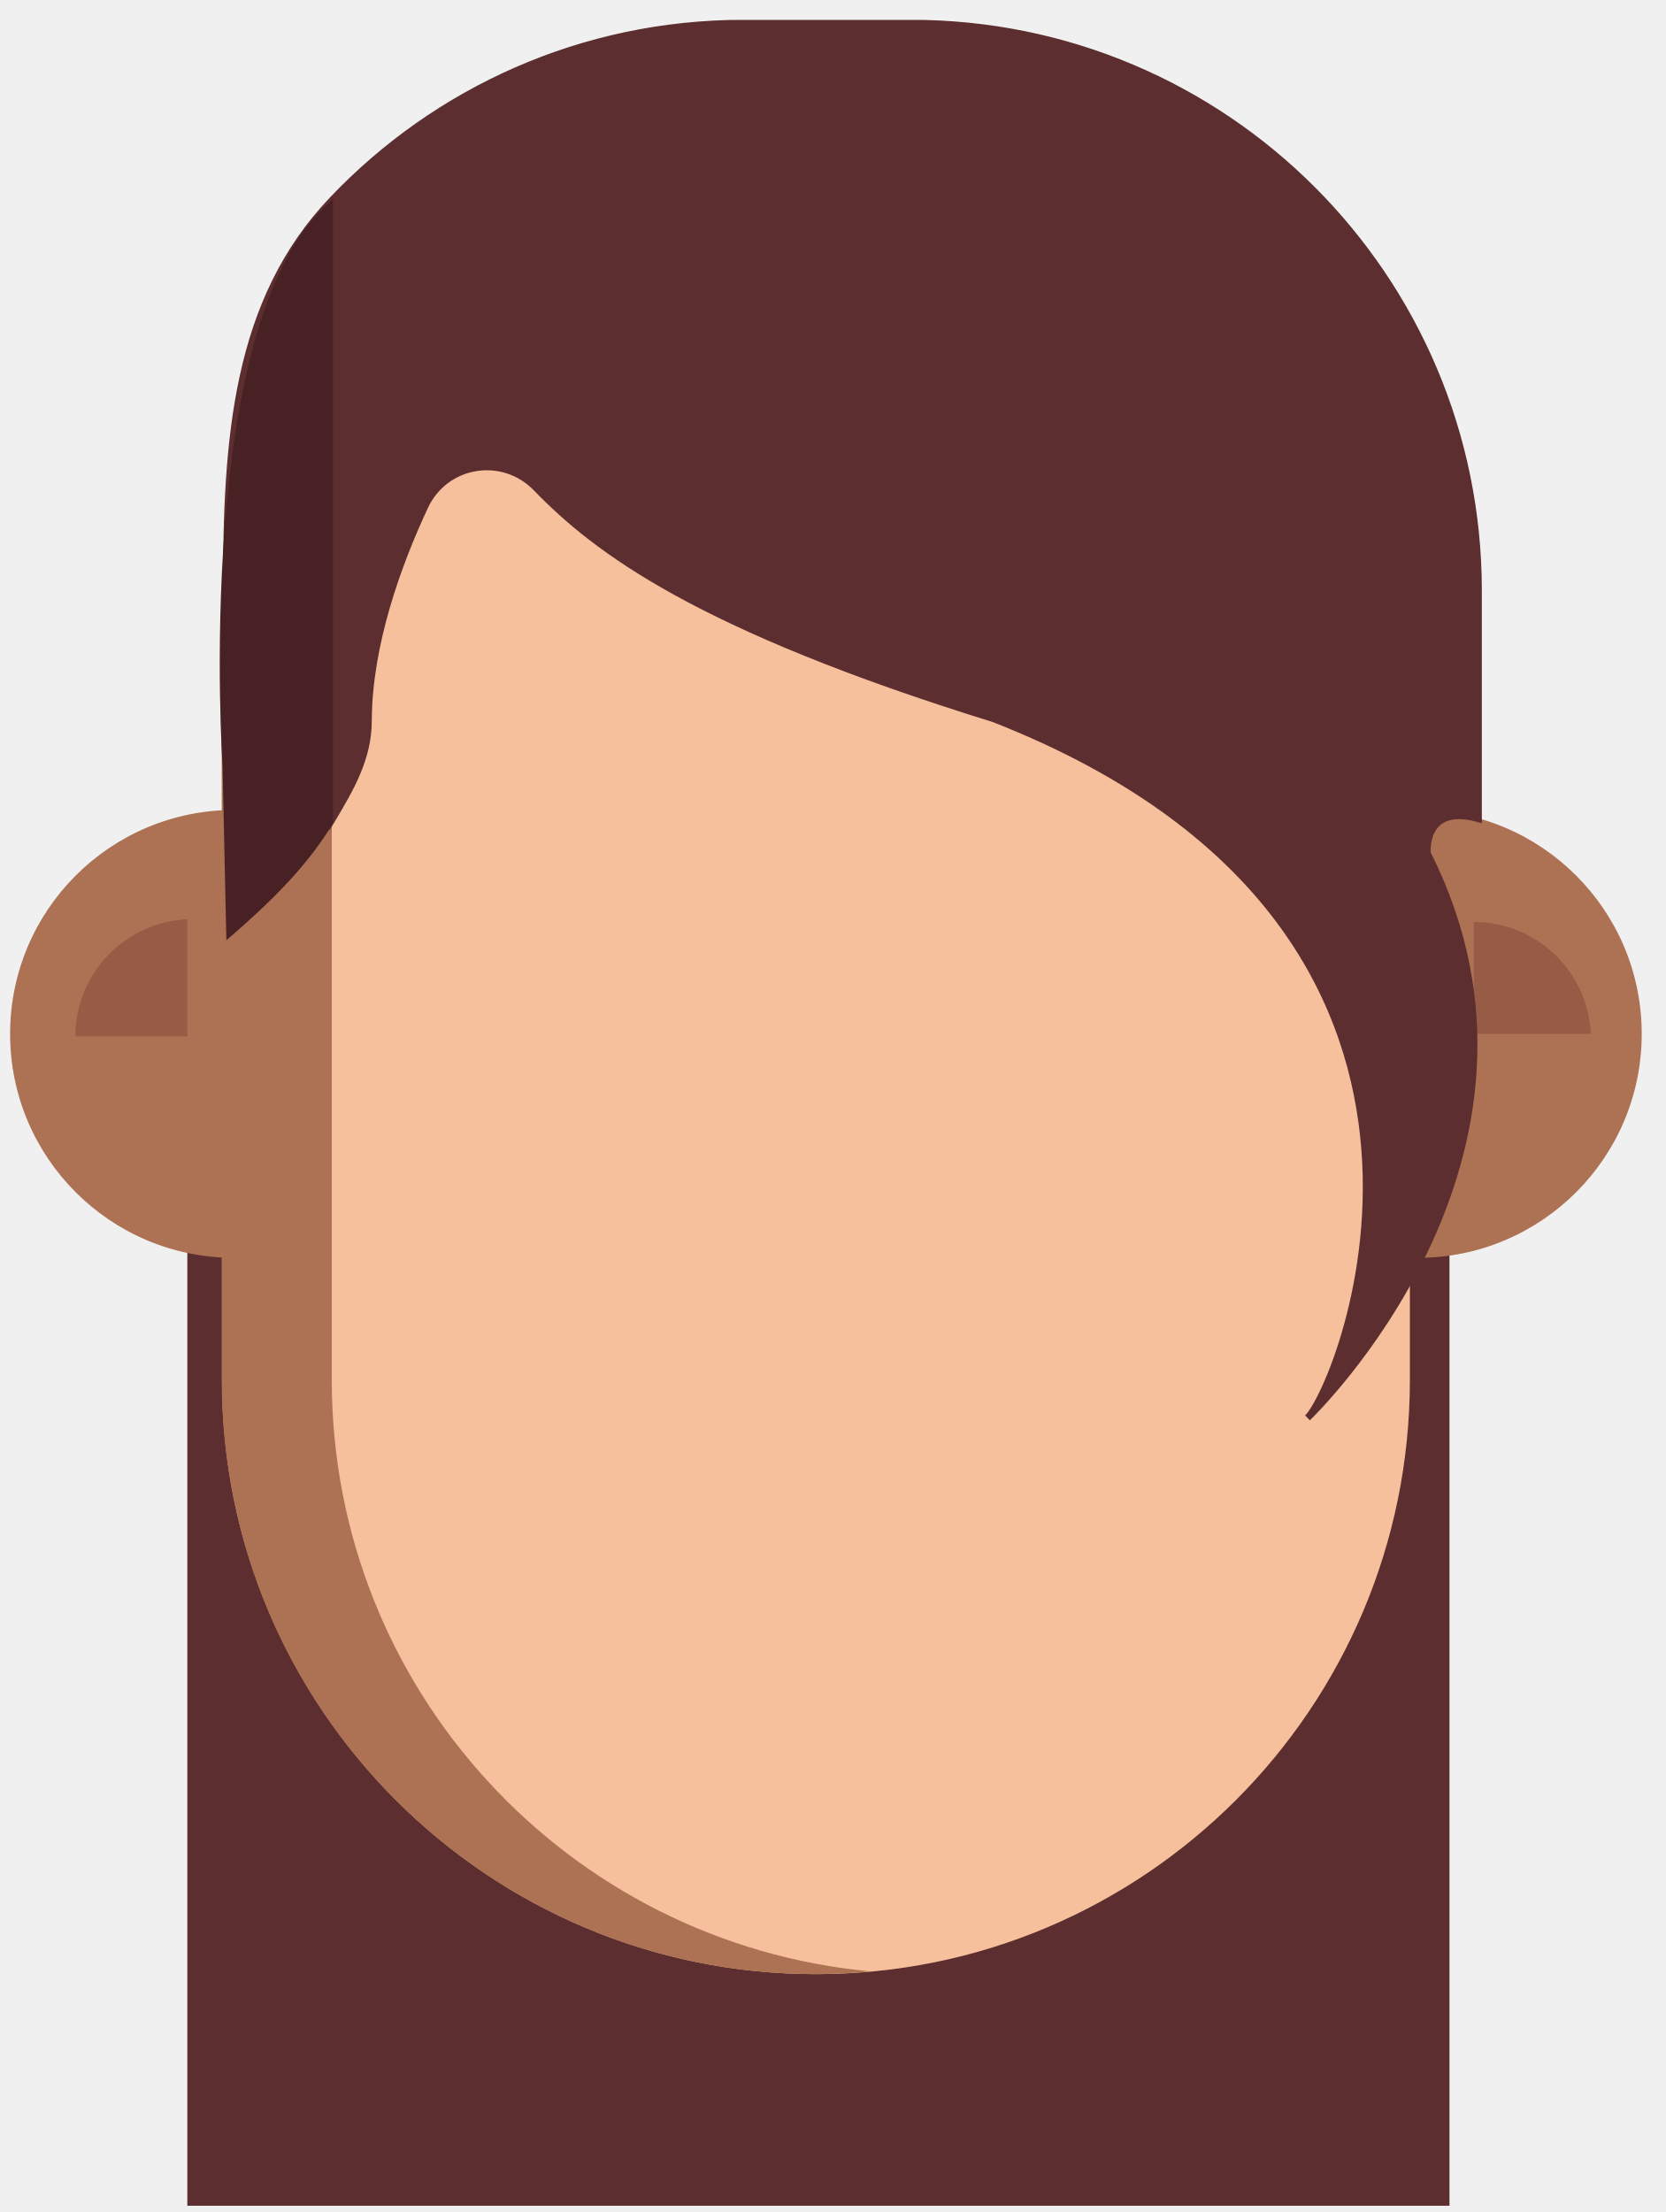
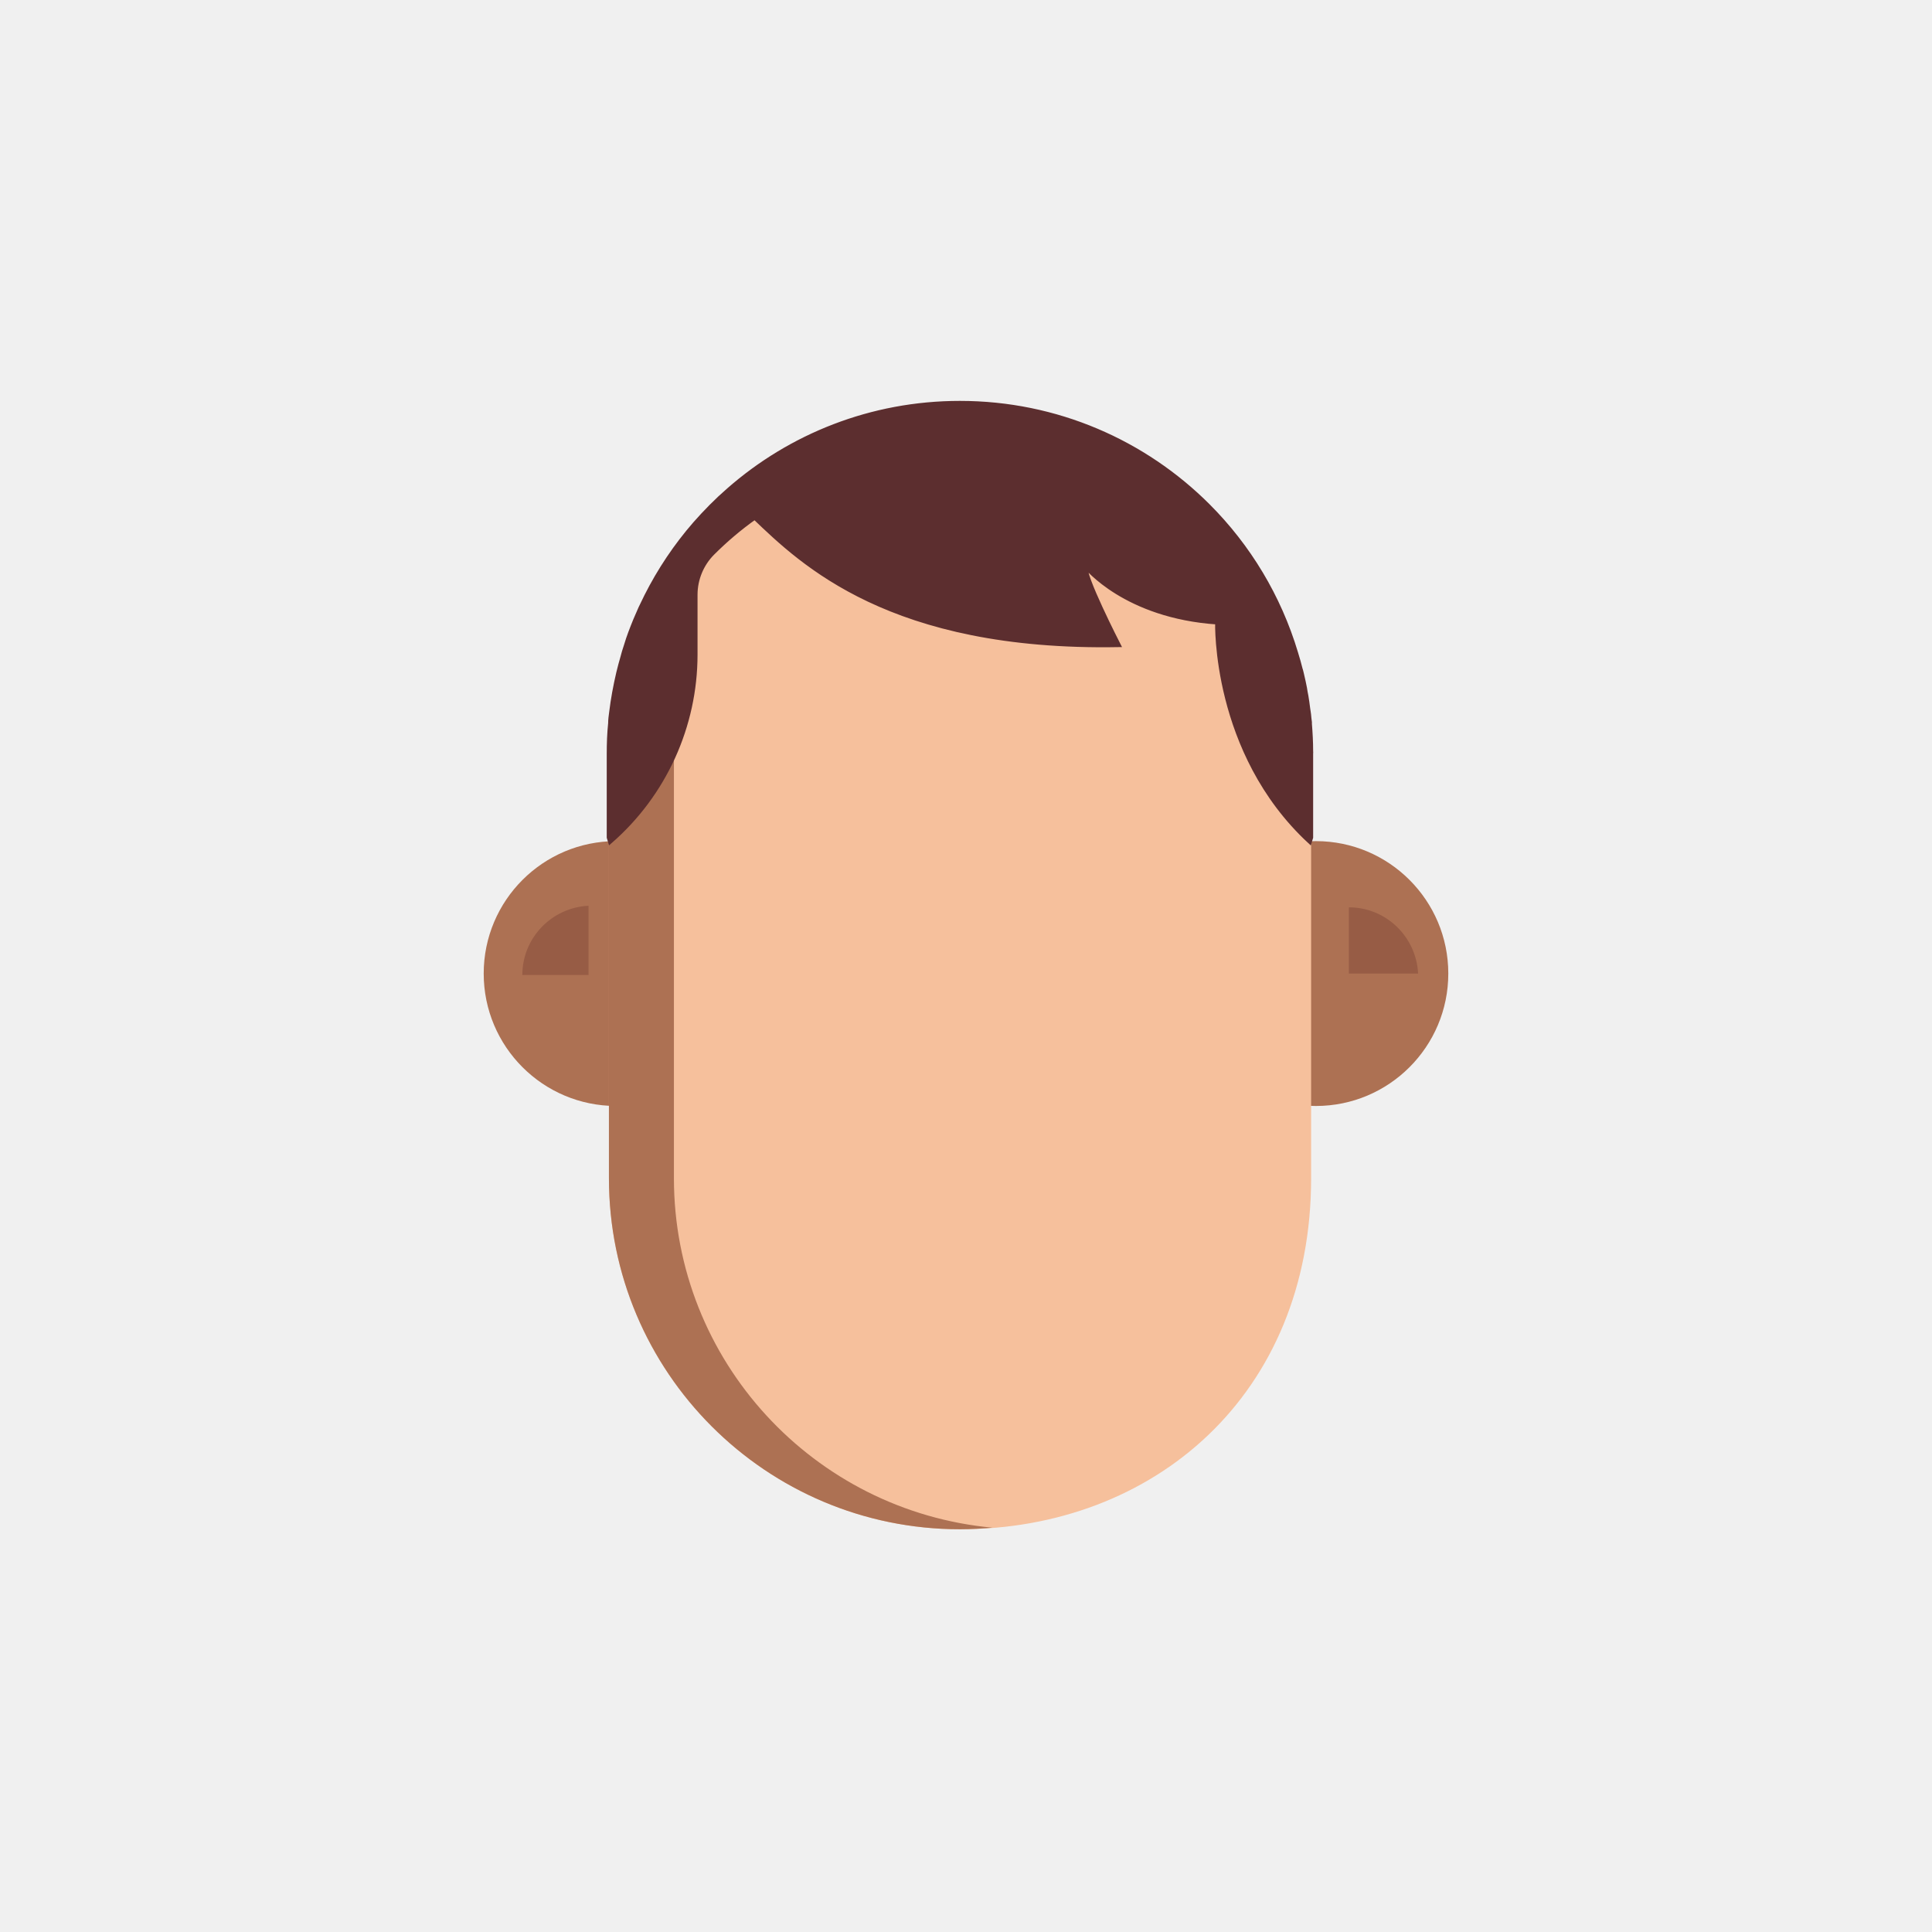
- <svg xmlns="http://www.w3.org/2000/svg" width="61" height="81" viewBox="0 0 61 81" fill="none">
-   <g id="hair-13" clip-path="url(#clip0_215_319)">
-     <g id="Group">
-       <path id="Vector" d="M53.08 31.7H6.86V80.77H53.08V31.7Z" fill="#5C2E2F" />
-       <g id="face">
-         <g id="Group_2">
-           <g id="Group_3">
-             <path id="Vector_2" d="M8.57 46.06C13.099 46.06 16.77 42.389 16.77 37.86C16.77 33.331 13.099 29.66 8.57 29.66C4.041 29.66 0.37 33.331 0.37 37.86C0.37 42.389 4.041 46.06 8.57 46.06Z" fill="#AD7153" />
-             <g id="Group_4">
-               <g id="Group_5">
-                 <path id="Vector_3" d="M6.86 33.66C4.58 33.77 2.76 35.64 2.76 37.95H6.86V33.66Z" fill="#975C45" />
-               </g>
-             </g>
-           </g>
-           <g id="Group_6">
-             <path id="Vector_4" d="M51.92 46.06C56.449 46.06 60.12 42.389 60.12 37.86C60.12 33.331 56.449 29.66 51.92 29.66C47.392 29.66 43.72 33.331 43.72 37.86C43.72 42.389 47.392 46.06 51.92 46.06Z" fill="#AD7153" />
-             <g id="Group_7">
-               <path id="Vector_5" d="M58.26 37.86C58.15 35.58 56.28 33.76 53.97 33.76V37.86H58.26Z" fill="#975C45" />
-             </g>
-           </g>
-         </g>
-         <g id="Group_8">
-           <path id="Vector_6" d="M29.88 72.29C17.87 72.29 8.13 62.55 8.13 50.54V25.18C8.13 13.17 17.87 3.43 29.88 3.43C41.89 3.43 51.63 13.17 51.63 25.18V50.53C51.63 62.55 41.89 72.29 29.88 72.29Z" fill="#F6C09C" />
-           <path id="Vector_7" d="M12.15 50.54V12.6C9.62 16.15 8.12 20.49 8.12 25.19V50.54C8.12 62.55 17.86 72.29 29.87 72.29C30.55 72.29 31.22 72.25 31.89 72.19C20.82 71.17 12.15 61.87 12.15 50.54Z" fill="#AD7153" />
-         </g>
-       </g>
-       <g id="Group_9">
-         <path id="Vector_8" d="M54.14 21.63C54.14 10.15 44.84 0.85 33.36 0.85H27.23C21.31 0.85 15.97 3.33 12.19 7.3C8.63 11.02 8.29 16.07 8.29 21.63V26.7L12.19 26.47V29.96C12.84 28.86 13.49 27.76 13.49 26.39C13.5 23.61 14.56 20.68 15.56 18.54C16.31 16.94 18.41 16.6 19.64 17.87C21.83 20.13 25.52 22.95 36.39 26.32C55.99 34 49.07 50.79 47.88 51.92C47.88 51.92 57.88 42.39 52.27 31.25C52.27 31.25 52.09 29.41 54.14 29.98V21.63Z" fill="#5C2E2F" stroke="#5C2E2F" stroke-width="0.25" stroke-miterlimit="10" />
-         <path id="Vector_9" d="M12.19 7.31V30.13C12.14 30.21 12.1 30.3 12.05 30.38C11.15 31.8 9.89 33.06 8.29 34.43L8.15 28.05C8.15 28.05 7.03 11.45 12.19 7.31Z" fill="#472123" />
-       </g>
-     </g>
-   </g>
-   <defs>
-     <clipPath id="clip0_215_319">
-       <rect width="59.75" height="80.04" fill="white" transform="translate(0.370117 0.72998)" />
-     </clipPath>
-   </defs>
+ <svg xmlns="http://www.w3.org/2000/svg" width="110" height="110" viewBox="0 0 110 110" fill="none">
+   <path d="M35.08 62.97C39.244 62.97 42.62 59.594 42.62 55.43C42.62 51.266 39.244 47.89 35.08 47.89C30.916 47.89 27.54 51.266 27.54 55.43C27.54 59.594 30.916 62.97 35.08 62.97Z" fill="#AD7153" />
+   <path d="M33.51 51.57C31.42 51.67 29.74 53.39 29.74 55.51H33.51V51.57Z" fill="#975C45" />
+   <path d="M74.92 62.97C79.084 62.97 82.46 59.594 82.46 55.43C82.46 51.266 79.084 47.89 74.92 47.89C70.756 47.89 67.38 51.266 67.38 55.43C67.38 59.594 70.756 62.97 74.92 62.97Z" fill="#AD7153" />
+   <path d="M80.74 55.43C80.64 53.34 78.92 51.66 76.8 51.66V55.43H80.74Z" fill="#975C45" />
+   <path d="M54.66 87.07C43.62 87.07 34.67 78.12 34.67 67.08V43.78C34.67 32.74 43.62 23.79 54.66 23.79C65.7 23.79 74.65 32.74 74.65 43.78V67.08C74.65 79.42 65.7 87.07 54.66 87.07Z" fill="#F6C09C" />
+   <path d="M38.37 67.08V32.22C36.05 35.49 34.67 39.47 34.67 43.78V67.08C34.67 78.12 43.62 87.07 54.66 87.07C55.29 87.07 55.9 87.03 56.51 86.98C46.34 86.04 38.37 77.49 38.37 67.08Z" fill="#AD7153" />
+   <path d="M74.64 42.76C74.64 42.24 74.61 41.72 74.57 41.22V41.12C74.55 40.96 74.53 40.82 74.52 40.67C74.51 40.62 74.51 40.58 74.5 40.53C74.49 40.46 74.48 40.39 74.47 40.33C74.44 40.09 74.41 39.86 74.37 39.63C74.34 39.48 74.31 39.33 74.29 39.18C74.24 38.93 74.19 38.68 74.13 38.44C74.12 38.39 74.11 38.36 74.1 38.31C74.09 38.26 74.08 38.23 74.07 38.19C74.07 38.17 74.06 38.15 74.05 38.13C73.97 37.81 73.88 37.49 73.78 37.17C72.82 33.97 71.09 31.11 68.78 28.8C65.16 25.18 60.16 22.95 54.65 22.95C49.61 22.95 45 24.82 41.49 27.9C40.81 28.49 40.18 29.13 39.58 29.81C38.49 31.06 37.55 32.46 36.8 33.95C36.69 34.17 36.58 34.4 36.47 34.63L36.17 35.32C35.98 35.79 35.79 36.27 35.65 36.75C35.57 36.99 35.49 37.24 35.43 37.49C35.36 37.72 35.3 37.96 35.24 38.2C35.23 38.24 35.22 38.27 35.21 38.32C35.04 39.05 34.9 39.79 34.81 40.54C34.78 40.76 34.75 40.97 34.75 41.18C34.69 41.75 34.67 42.34 34.67 42.93V47.68L34.74 47.91C37.82 45.23 39.59 41.34 39.59 37.26V33.86C39.59 32.97 39.95 32.11 40.57 31.49C41.31 30.75 42.11 30.07 42.97 29.46C45.67 32.04 50.7 36.95 63.68 36.72C63.68 36.72 61.57 32.6 61.83 32.26C61.83 32.26 64.07 35.08 69.31 35.43C69.31 35.43 69.08 42.82 74.57 47.91L74.64 47.68V42.93C74.65 42.86 74.64 42.82 74.64 42.76Z" fill="#5C2E2F" stroke="#5C2E2F" stroke-width="0.25" stroke-miterlimit="10" />
</svg>
